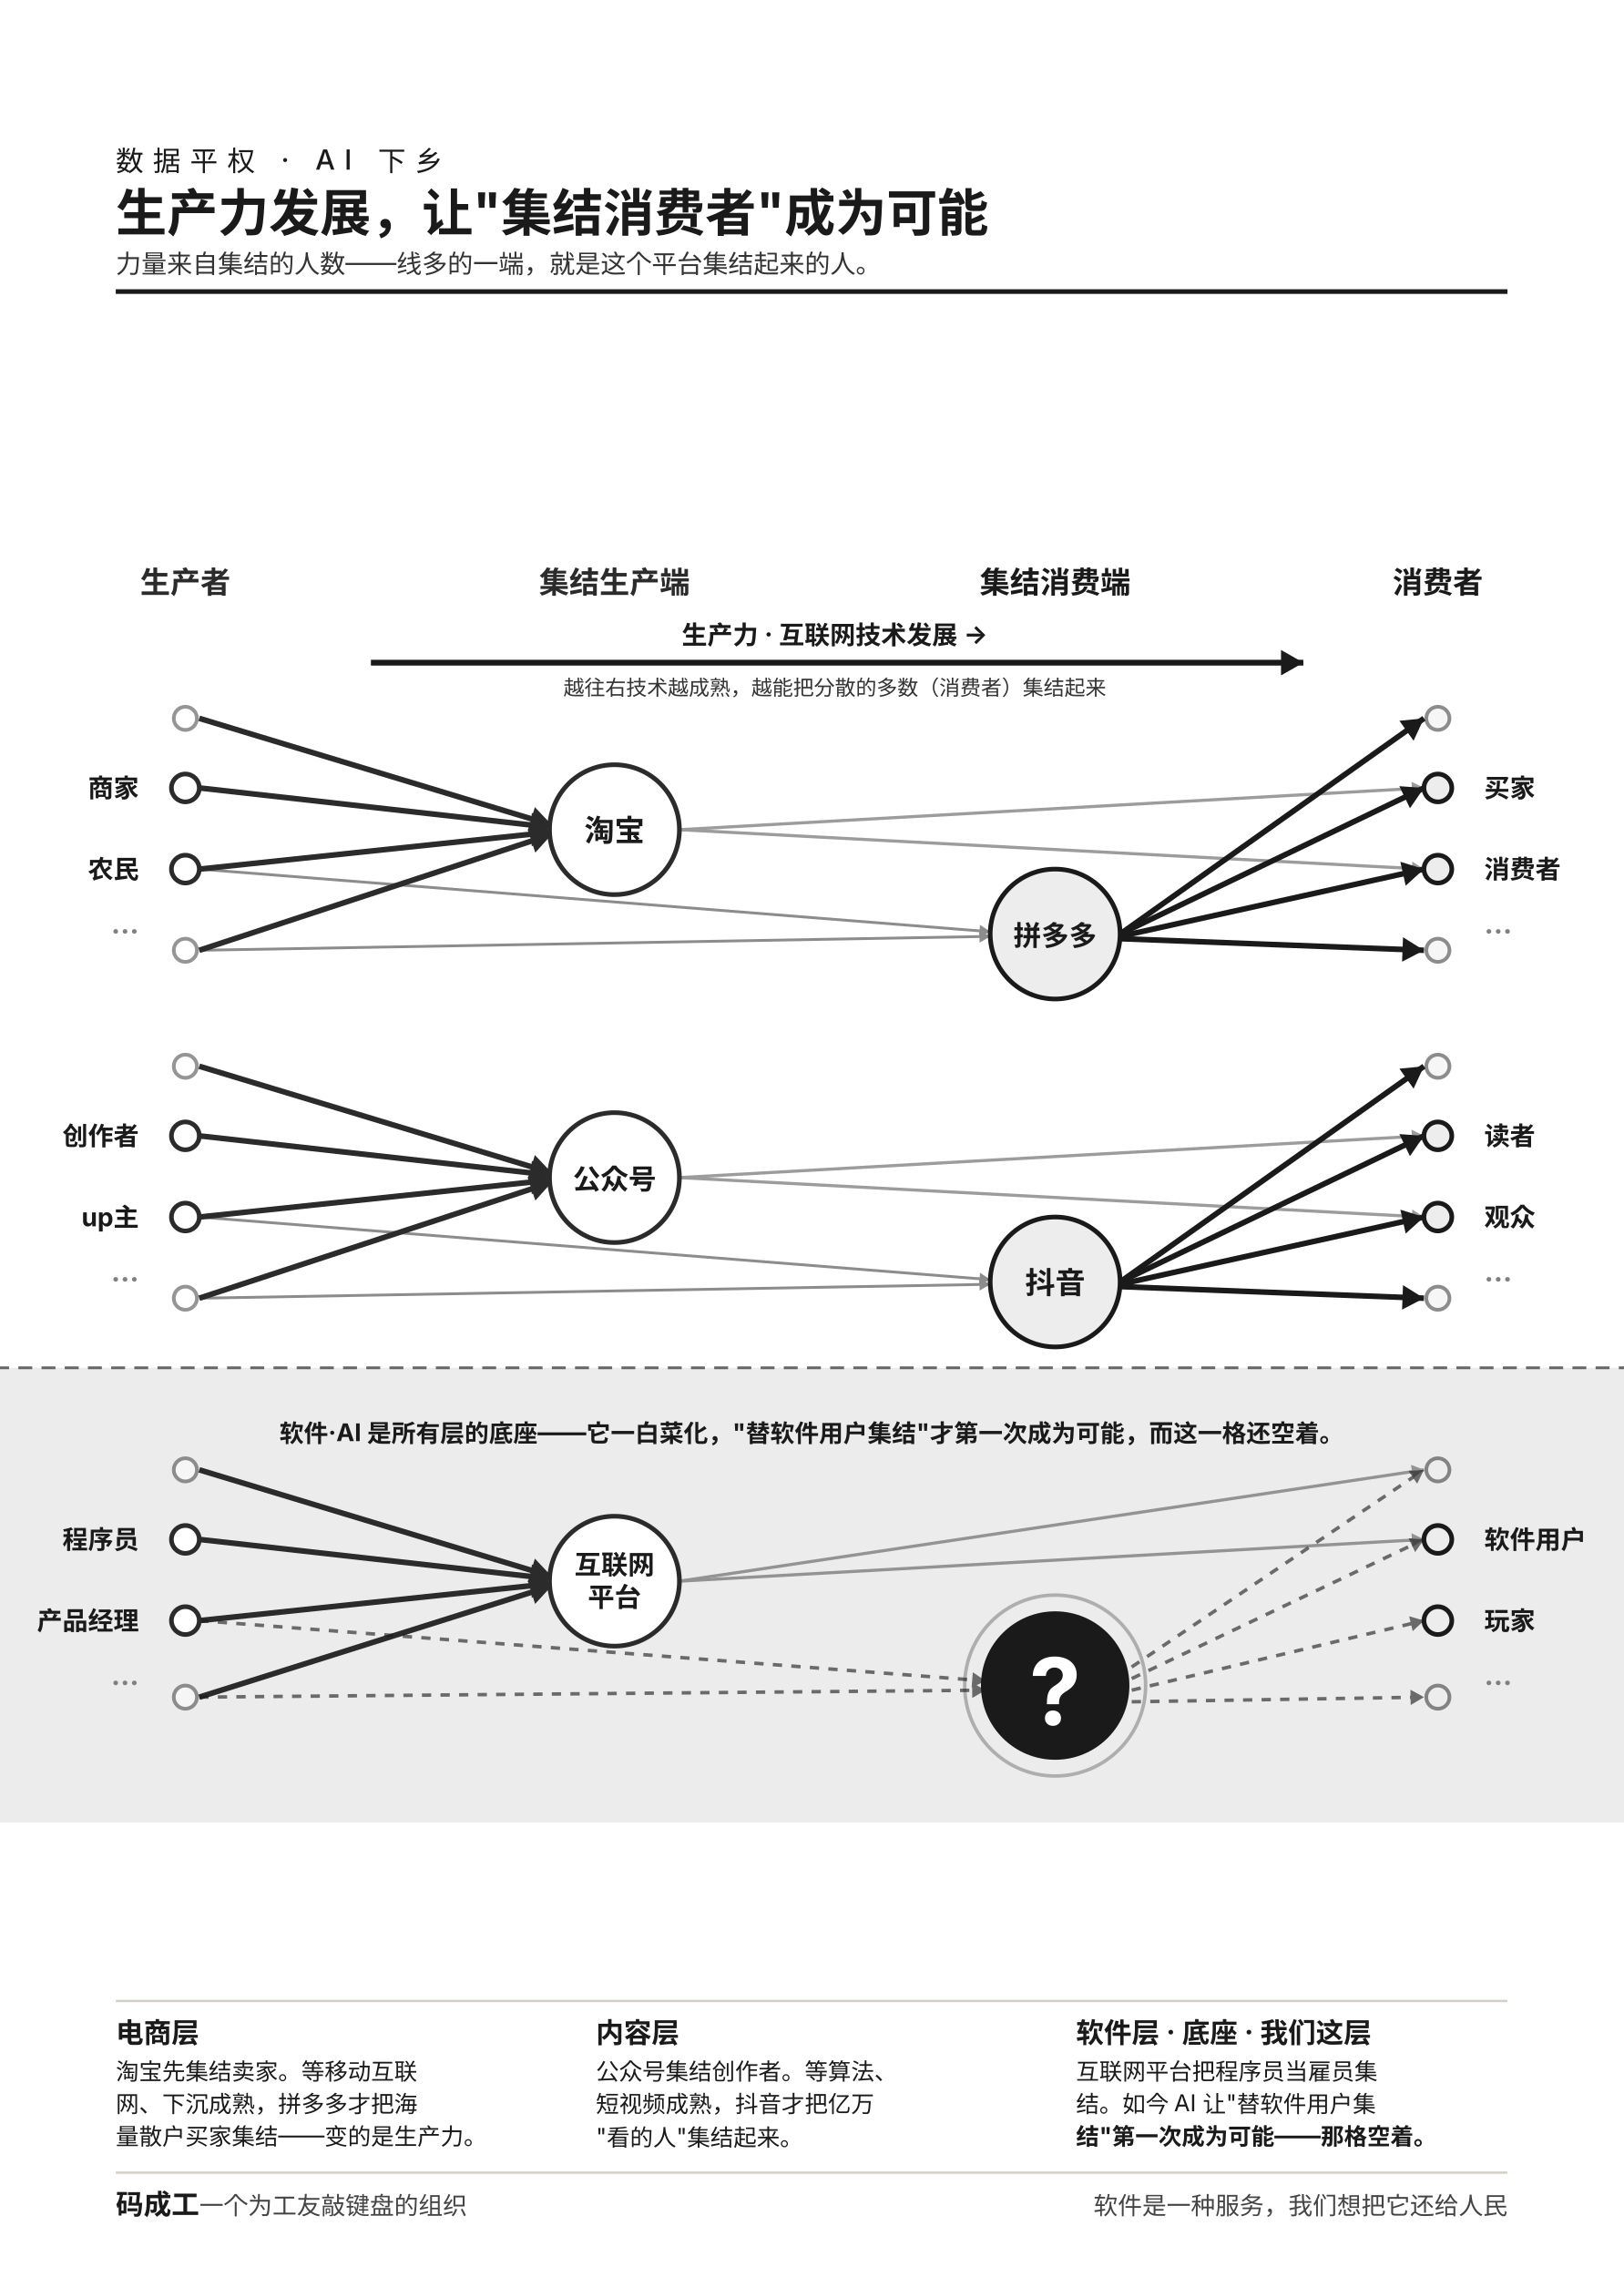
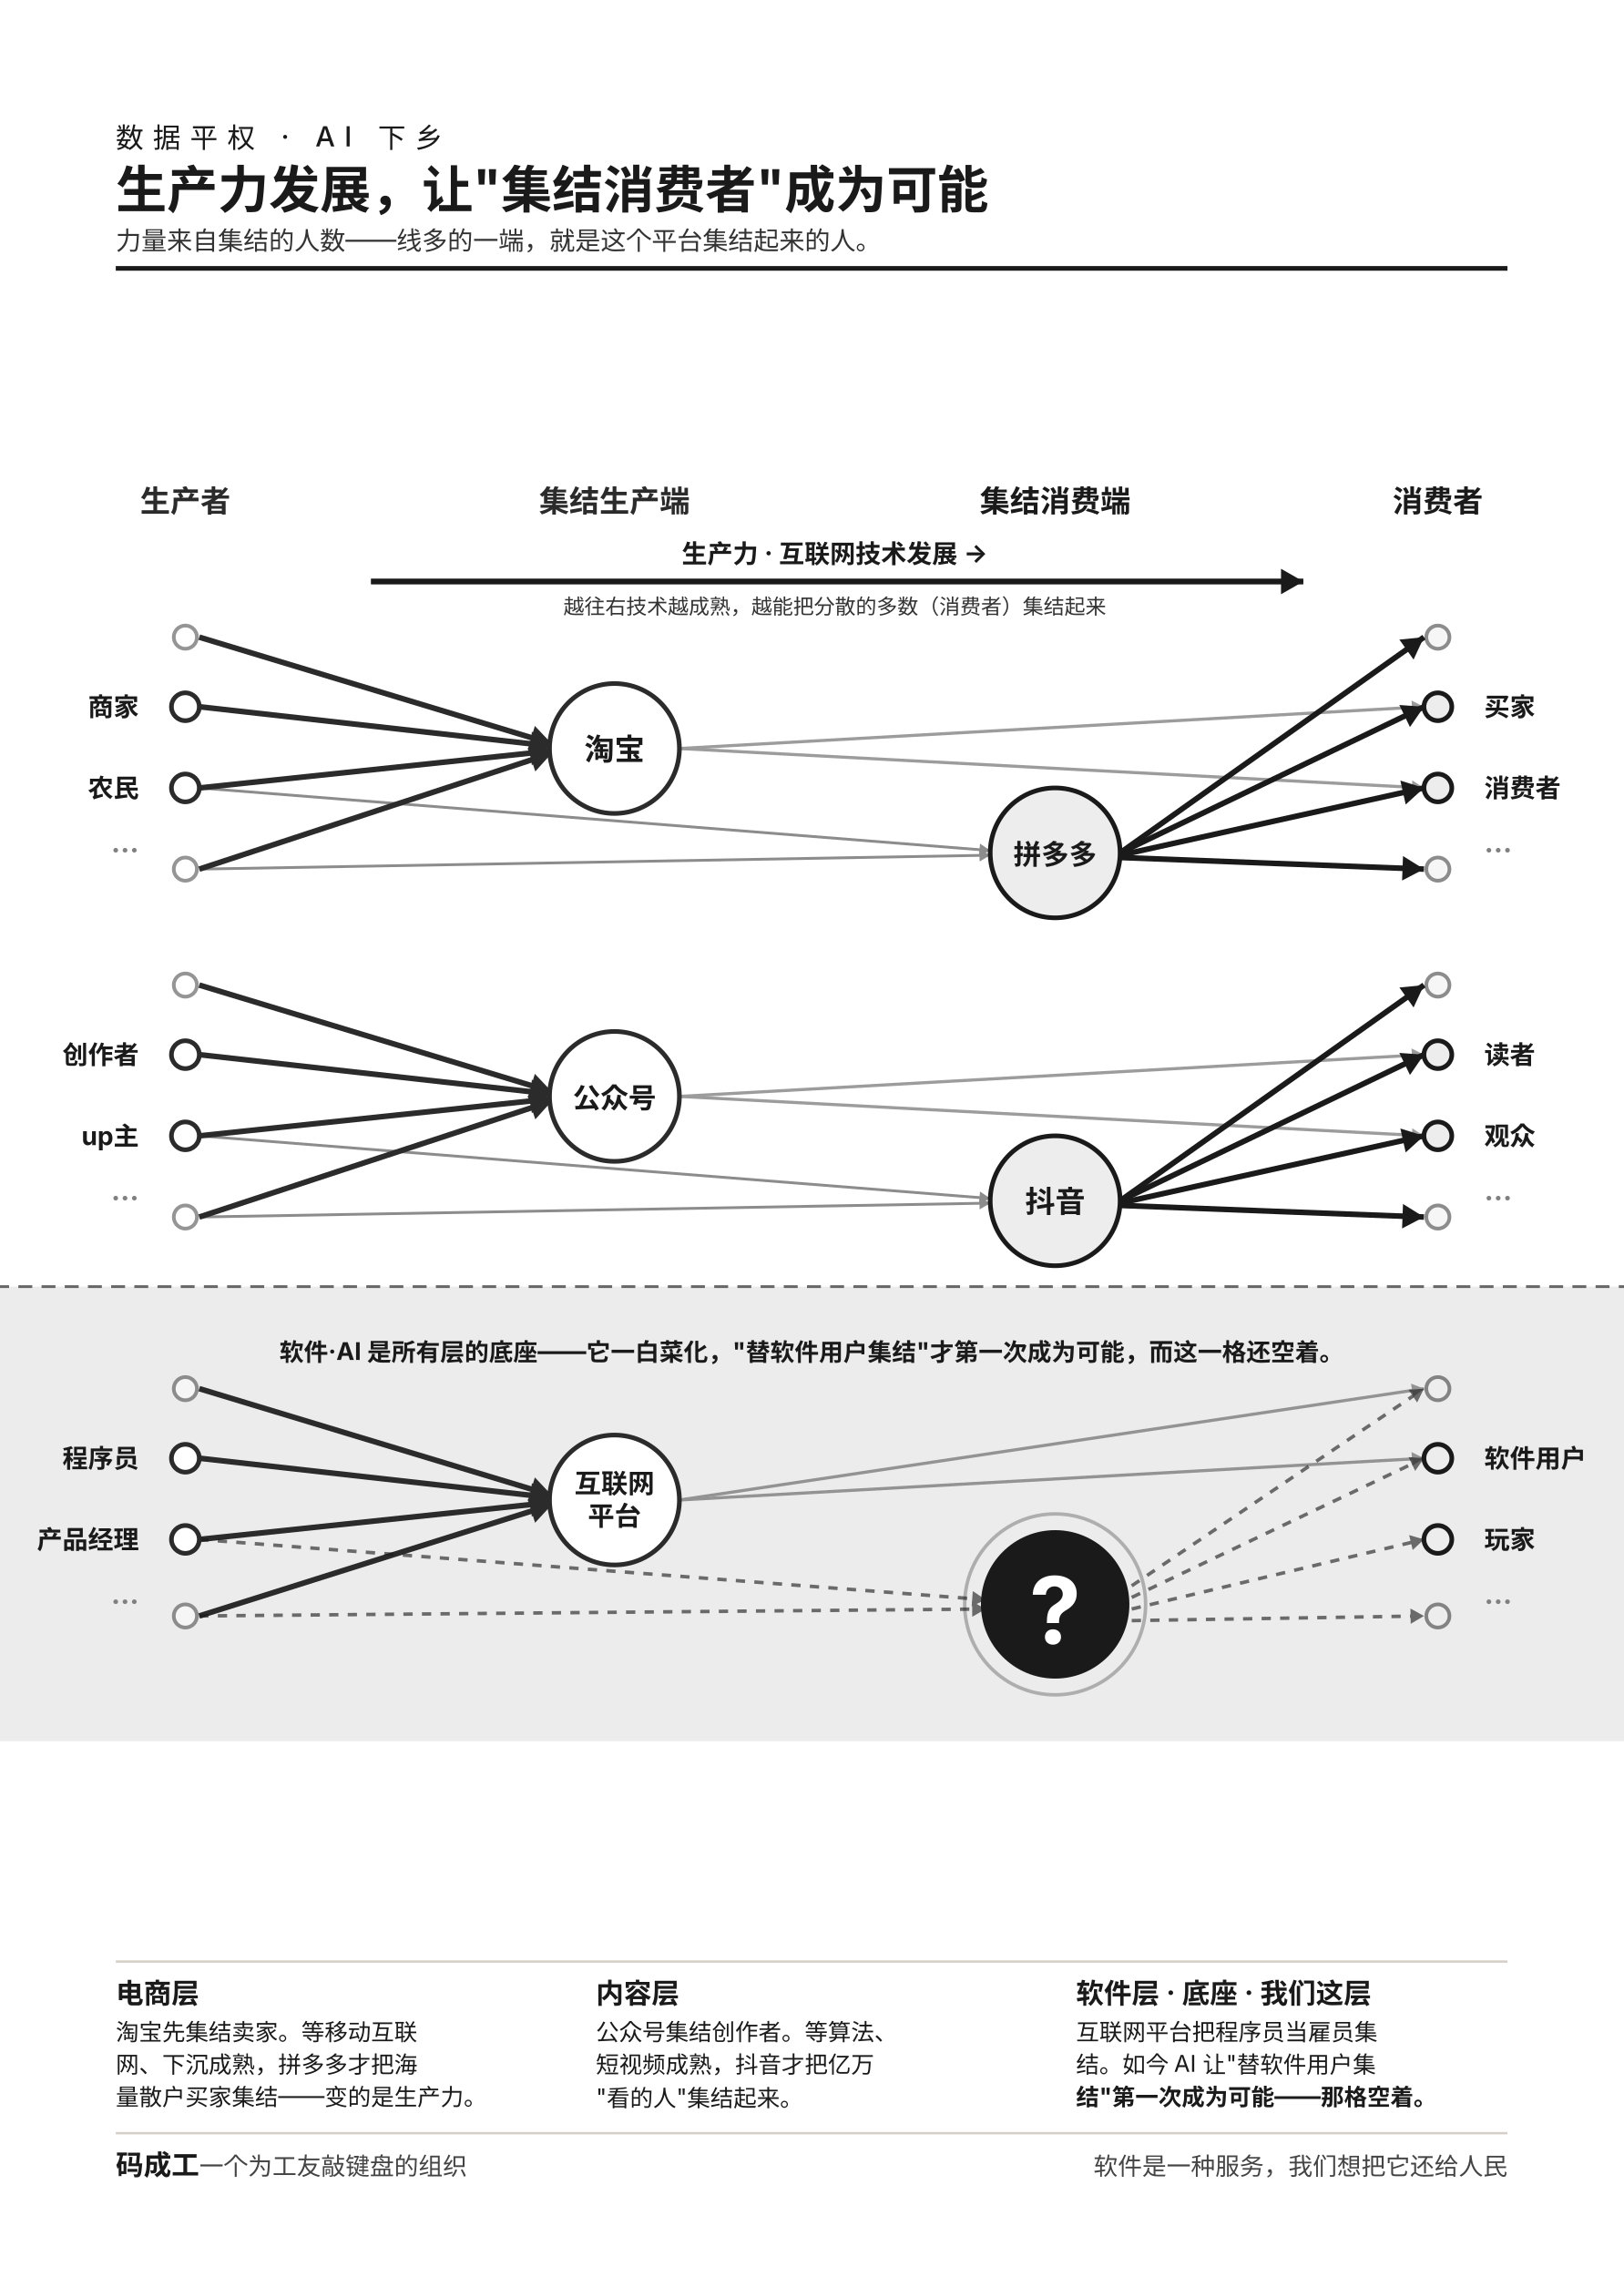
<svg xmlns="http://www.w3.org/2000/svg" width="216mm" height="303mm" viewBox="-9.71 -9.71 699.43 981.71" role="img">
  <defs>
    <marker id="hb" viewBox="0 0 10 10" refX="8.5" refY="5" markerWidth="5.5" markerHeight="5.5" orient="auto-start-reverse">
      <path d="M1.5 1L8.5 5L1.5 9Z" fill="context-stroke" />
    </marker>
  </defs>
  <g font-family="PingFang SC, Hiragino Sans GB, Microsoft YaHei, Noto Sans SC, -apple-system, sans-serif">
    <rect x="-12" y="-12" width="704" height="986" fill="#ffffff" />
-     <g transform="translate(0,150)">
+     <g transform="translate(0,115)">
      <rect x="-12" y="430" width="704" height="196" fill="#ececec" />
      <line x1="-12" y1="430" x2="692" y2="430" stroke="#1a1a1a" stroke-width="1.2" opacity="0.65" stroke-dasharray="6 4" />
    </g>
-     <g transform="translate(0,40)">
+     <g transform="translate(0,30)">
      <text x="40" y="24" font-size="12" font-weight="500" letter-spacing="4" fill="#1a1a1a">数据平权 · AI 下乡</text>
      <text x="40" y="50" font-size="22" font-weight="700" fill="#1a1a1a">生产力发展，让"集结消费者"成为可能</text>
      <text x="40" y="68" font-size="11" fill="#333333">力量来自集结的人数——线多的一端，就是这个平台集结起来的人。</text>
      <line x1="40" y1="76" x2="640" y2="76" stroke="#1a1a1a" stroke-width="2" />
    </g>
-     <g transform="translate(0,150)">
+     <g transform="translate(0,115)">
      <text x="70" y="96" font-size="13" font-weight="700" fill="#2b2b2b" text-anchor="middle">生产者</text>
      <text x="255" y="96" font-size="13" font-weight="700" fill="#2b2b2b" text-anchor="middle">集结生产端</text>
      <text x="445" y="96" font-size="13" font-weight="700" fill="#1a1a1a" text-anchor="middle">集结消费端</text>
      <text x="610" y="96" font-size="13" font-weight="700" fill="#1a1a1a" text-anchor="middle">消费者</text>
      <text x="350" y="118" font-size="11" font-weight="700" fill="#1a1a1a" text-anchor="middle">生产力 · 互联网技术发展 →</text>
      <line x1="150" y1="126" x2="552" y2="126" stroke="#1a1a1a" stroke-width="2.5" marker-end="url(#hb)" />
      <text x="350" y="140" font-size="9" fill="#333333" text-anchor="middle">越往右技术越成熟，越能把分散的多数（消费者）集结起来</text>
      <g fill="none" stroke="#3a3a3a" stroke-width="1.35" opacity="0.5">
        <path d="M283 198 L604 180" marker-end="url(#hb)" />
        <path d="M283 198 L604 215" marker-end="url(#hb)" />
        <path d="M283 348 L604 330" marker-end="url(#hb)" />
        <path d="M283 348 L604 365" marker-end="url(#hb)" />
        <path d="M283 522 L604 474" marker-end="url(#hb)" />
        <path d="M283 522 L604 504" marker-end="url(#hb)" />
      </g>
      <g fill="none" stroke="#1a1a1a" stroke-width="1.2" opacity="0.5">
        <path d="M76 215 L417 242" marker-end="url(#hb)" />
        <path d="M76 250 L417 244" marker-end="url(#hb)" />
        <path d="M76 365 L417 392" marker-end="url(#hb)" />
        <path d="M76 400 L417 394" marker-end="url(#hb)" />
      </g>
      <g fill="none" stroke="#2b2b2b" stroke-width="2.4">
        <path d="M76 150 L228 196" marker-end="url(#hb)" />
        <path d="M76 180 L228 197" marker-end="url(#hb)" />
        <path d="M76 215 L228 199" marker-end="url(#hb)" />
        <path d="M76 250 L228 200" marker-end="url(#hb)" />
        <path d="M76 300 L228 346" marker-end="url(#hb)" />
        <path d="M76 330 L228 347" marker-end="url(#hb)" />
        <path d="M76 365 L228 349" marker-end="url(#hb)" />
        <path d="M76 400 L228 350" marker-end="url(#hb)" />
        <path d="M76 474 L228 520" marker-end="url(#hb)" />
        <path d="M76 504 L228 521" marker-end="url(#hb)" />
        <path d="M76 539 L228 523" marker-end="url(#hb)" />
        <path d="M76 572 L228 524" marker-end="url(#hb)" />
      </g>
      <g fill="none" stroke="#1a1a1a" stroke-width="2.4">
        <path d="M473 243 L604 150" marker-end="url(#hb)" />
        <path d="M473 243 L604 180" marker-end="url(#hb)" />
        <path d="M473 244 L604 215" marker-end="url(#hb)" />
        <path d="M473 245 L604 250" marker-end="url(#hb)" />
        <path d="M473 393 L604 300" marker-end="url(#hb)" />
        <path d="M473 393 L604 330" marker-end="url(#hb)" />
        <path d="M473 394 L604 365" marker-end="url(#hb)" />
        <path d="M473 395 L604 400" marker-end="url(#hb)" />
      </g>
      <g fill="none" stroke="#1a1a1a" stroke-width="1.5" opacity="0.62" stroke-dasharray="4 4">
        <path d="M76 539 L415 565" marker-end="url(#hb)" />
        <path d="M76 572 L415 569" marker-end="url(#hb)" />
        <path d="M478 559 L604 474" marker-end="url(#hb)" />
        <path d="M478 564 L604 504" marker-end="url(#hb)" />
        <path d="M478 569 L604 539" marker-end="url(#hb)" />
        <path d="M478 574 L604 572" marker-end="url(#hb)" />
      </g>
      <g fill="#ffffff" stroke="#2b2b2b" stroke-width="1.6" opacity="0.5">
        <circle cx="70" cy="150" r="5" />
        <circle cx="70" cy="250" r="5" />
        <circle cx="70" cy="300" r="5" />
        <circle cx="70" cy="400" r="5" />
        <circle cx="70" cy="474" r="5" />
        <circle cx="70" cy="572" r="5" />
      </g>
      <g fill="#ffffff" stroke="#2b2b2b" stroke-width="2">
        <circle cx="70" cy="180" r="6" />
        <circle cx="70" cy="215" r="6" />
        <circle cx="70" cy="330" r="6" />
        <circle cx="70" cy="365" r="6" />
        <circle cx="70" cy="504" r="6" />
        <circle cx="70" cy="539" r="6" />
      </g>
      <g font-size="11" font-weight="700" fill="#1a1a1a" text-anchor="end">
        <text x="50" y="184">商家</text>
        <text x="50" y="219">农民</text>
        <text x="50" y="334">创作者</text>
        <text x="50" y="369">up主</text>
        <text x="50" y="508">程序员</text>
        <text x="50" y="543">产品经理</text>
      </g>
      <g font-size="12" font-weight="700" fill="#808080" text-anchor="end">
        <text x="50" y="246">···</text>
        <text x="50" y="396">···</text>
        <text x="50" y="570">···</text>
      </g>
      <g fill="#ededed" stroke="#1a1a1a" stroke-width="1.6" opacity="0.5">
        <circle cx="610" cy="150" r="5" />
        <circle cx="610" cy="250" r="5" />
        <circle cx="610" cy="300" r="5" />
        <circle cx="610" cy="400" r="5" />
        <circle cx="610" cy="474" r="5" />
        <circle cx="610" cy="572" r="5" />
      </g>
      <g fill="#ededed" stroke="#1a1a1a" stroke-width="2">
        <circle cx="610" cy="180" r="6" />
        <circle cx="610" cy="215" r="6" />
        <circle cx="610" cy="330" r="6" />
        <circle cx="610" cy="365" r="6" />
        <circle cx="610" cy="504" r="6" />
        <circle cx="610" cy="539" r="6" />
      </g>
      <g font-size="11" font-weight="700" fill="#1a1a1a" text-anchor="start">
        <text x="630" y="184">买家</text>
        <text x="630" y="219">消费者</text>
        <text x="630" y="334">读者</text>
        <text x="630" y="369">观众</text>
        <text x="630" y="508">软件用户</text>
        <text x="630" y="543">玩家</text>
      </g>
      <g font-size="12" font-weight="700" fill="#808080" text-anchor="start">
        <text x="630" y="246">···</text>
        <text x="630" y="396">···</text>
        <text x="630" y="570">···</text>
      </g>
      <circle cx="255" cy="198" r="28" fill="#ffffff" stroke="#2b2b2b" stroke-width="2" />
      <text x="255" y="203" font-size="13" font-weight="700" fill="#1a1a1a" text-anchor="middle">淘宝</text>
      <circle cx="255" cy="348" r="28" fill="#ffffff" stroke="#2b2b2b" stroke-width="2" />
      <text x="255" y="353" font-size="12" font-weight="700" fill="#1a1a1a" text-anchor="middle">公众号</text>
      <circle cx="255" cy="522" r="28" fill="#ffffff" stroke="#2b2b2b" stroke-width="2" />
      <text x="255" y="519" font-size="11.5" font-weight="700" fill="#1a1a1a" text-anchor="middle">互联网</text>
      <text x="255" y="533" font-size="11.5" font-weight="700" fill="#1a1a1a" text-anchor="middle">平台</text>
      <circle cx="445" cy="243" r="28" fill="#ededed" stroke="#1a1a1a" stroke-width="2" />
      <text x="445" y="248" font-size="12" font-weight="700" fill="#1a1a1a" text-anchor="middle">拼多多</text>
      <circle cx="445" cy="393" r="28" fill="#ededed" stroke="#1a1a1a" stroke-width="2" />
      <text x="445" y="398" font-size="13" font-weight="700" fill="#1a1a1a" text-anchor="middle">抖音</text>
      <circle cx="445" cy="567" r="39" fill="none" stroke="#1a1a1a" stroke-width="1.5" opacity="0.3" />
      <circle cx="445" cy="567" r="32" fill="#1a1a1a" />
      <text x="445" y="584" font-size="40" font-weight="700" fill="#ffffff" text-anchor="middle">?</text>
      <text x="340" y="462" font-size="10.5" font-weight="700" fill="#1a1a1a" text-anchor="middle">软件·AI 是所有层的底座——它一白菜化，"替软件用户集结"才第一次成为可能，而这一格还空着。</text>
    </g>
-     <g transform="translate(0,215)">
+     <g transform="translate(0,198)">
      <line x1="40" y1="638" x2="640" y2="638" stroke="#d4d0c8" stroke-width="1" />
      <text x="40" y="656" font-size="12" font-weight="700" fill="#1a1a1a">电商层</text>
      <text x="40" y="672" font-size="10" fill="#1a1a1a">淘宝先集结卖家。等移动互联</text>
      <text x="40" y="686" font-size="10" fill="#1a1a1a">网、下沉成熟，拼多多才把海</text>
      <text x="40" y="700" font-size="10" fill="#1a1a1a">量散户买家集结——变的是生产力。</text>
      <text x="247" y="656" font-size="12" font-weight="700" fill="#1a1a1a">内容层</text>
      <text x="247" y="672" font-size="10" fill="#1a1a1a">公众号集结创作者。等算法、</text>
      <text x="247" y="686" font-size="10" fill="#1a1a1a">短视频成熟，抖音才把亿万</text>
      <text x="247" y="700" font-size="10" fill="#1a1a1a">"看的人"集结起来。</text>
      <text x="454" y="656" font-size="12" font-weight="700" fill="#1a1a1a">软件层 · 底座 · 我们这层</text>
      <text x="454" y="672" font-size="10" fill="#1a1a1a">互联网平台把程序员当雇员集</text>
      <text x="454" y="686" font-size="10" fill="#1a1a1a">结。如今 AI 让"替软件用户集</text>
      <text x="454" y="700" font-size="10" font-weight="700" fill="#1a1a1a">结"第一次成为可能——那格空着。</text>
      <line x1="40" y1="712" x2="640" y2="712" stroke="#d4d0c8" stroke-width="1" />
      <text x="40" y="730" font-size="12" font-weight="700" fill="#1a1a1a">码成工<tspan font-weight="400" font-size="10.5" fill="#444444">　一个为工友敲键盘的组织</tspan>
      </text>
      <text x="640" y="730" font-size="10.5" fill="#444444" text-anchor="end">软件是一种服务，我们想把它还给人民</text>
    </g>
  </g>
</svg>
